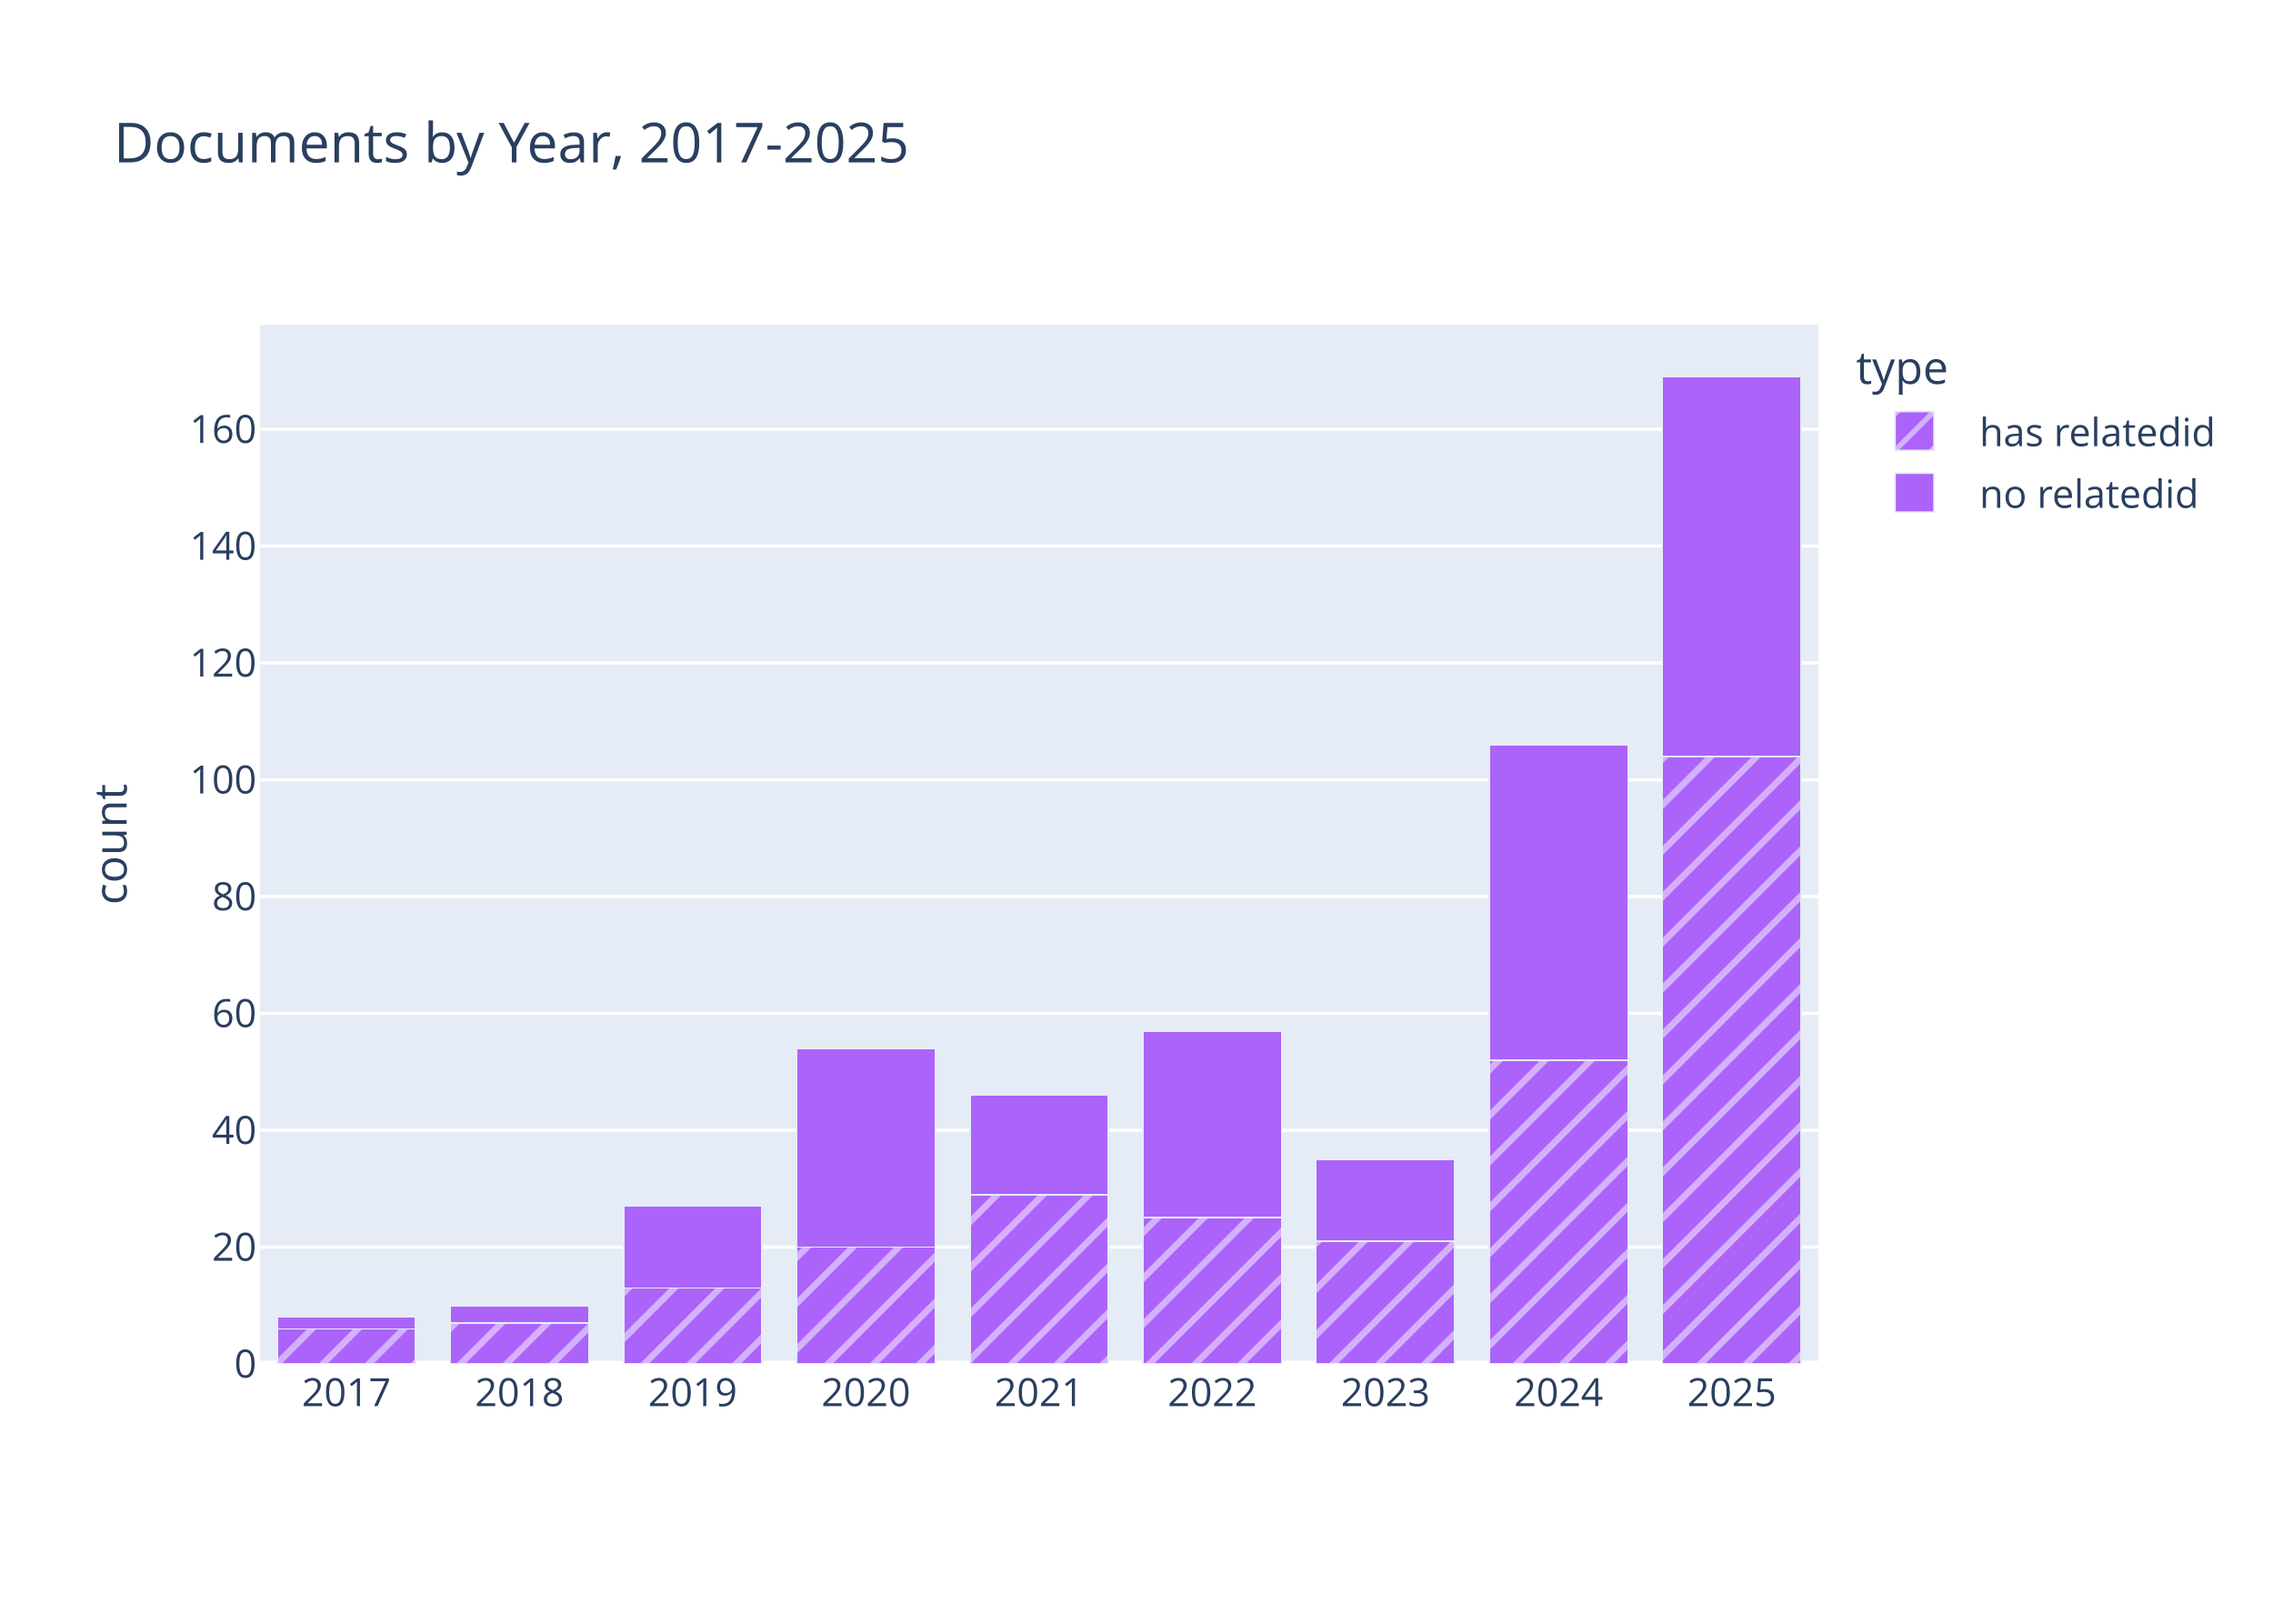
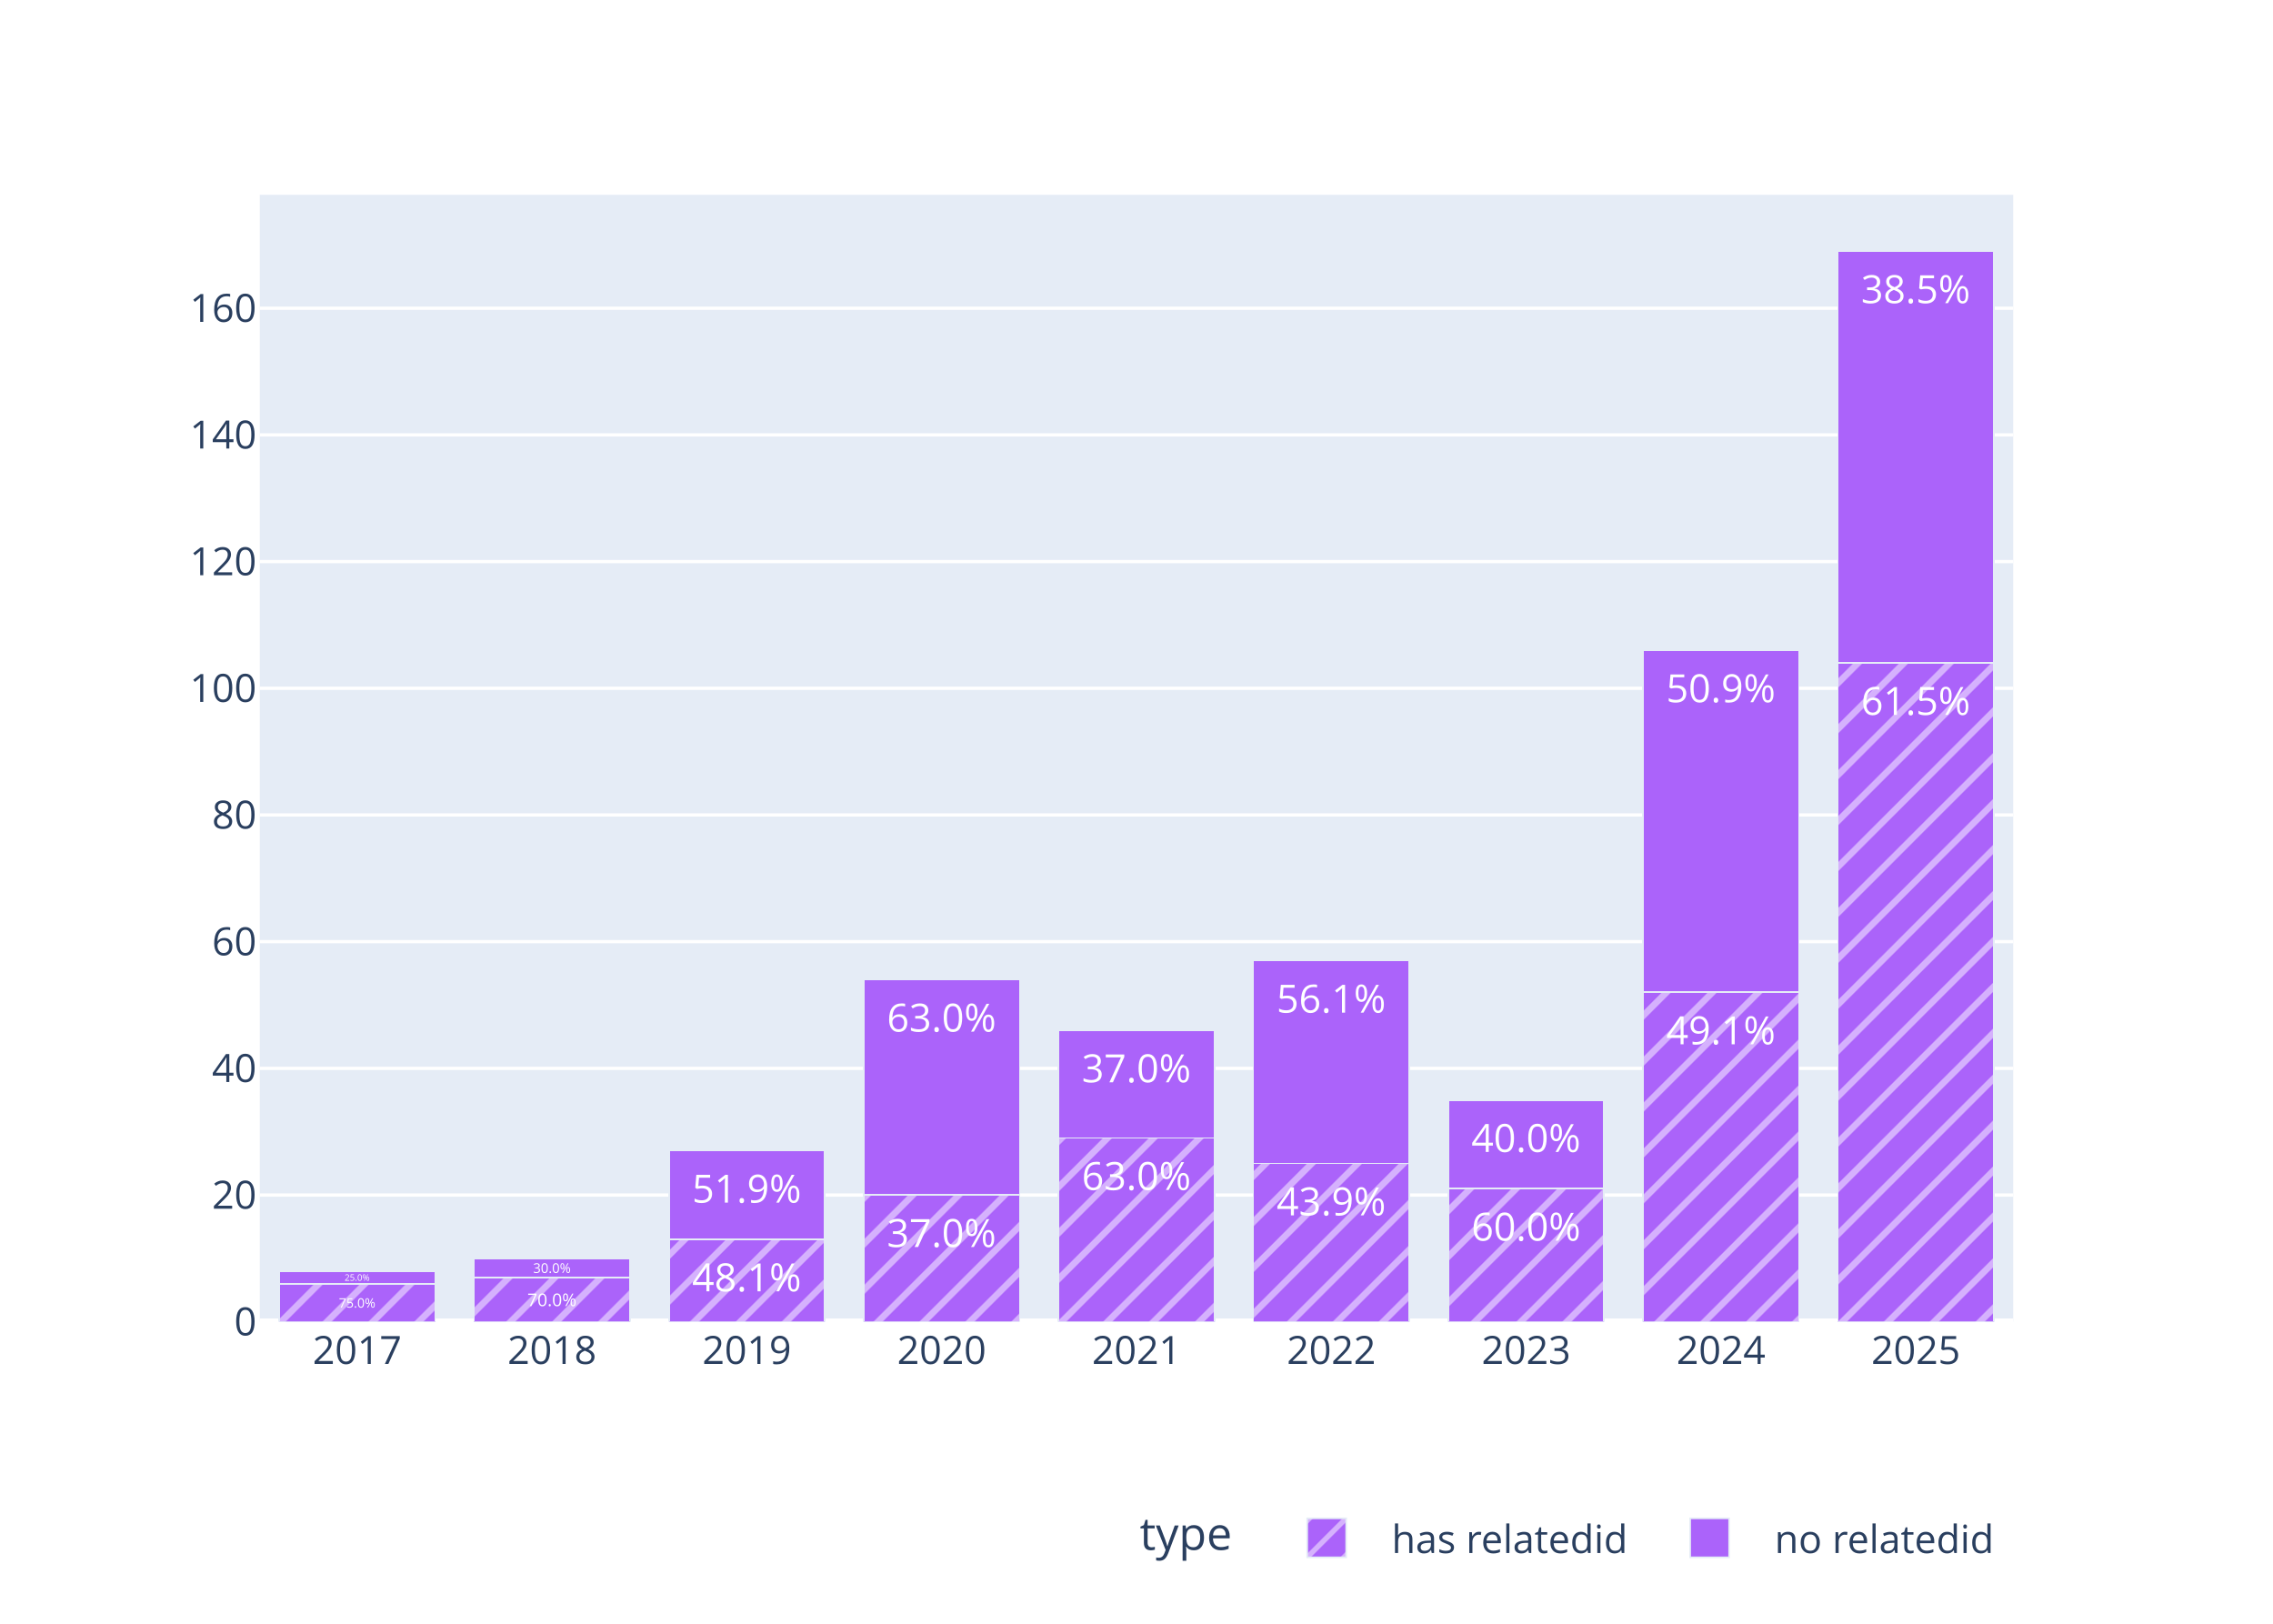
<svg xmlns="http://www.w3.org/2000/svg" class="main-svg" width="700" height="500" style="" viewBox="0 0 700 500">
  <rect x="0" y="0" width="700" height="500" style="fill: rgb(255, 255, 255); fill-opacity: 1;" />
-   <defs id="defs-a52b90">
+   <defs id="defs-4b6563">
    <g class="clips">
-       <clipPath id="clipa52b90xyplot" class="plotclip">
-         <rect width="480" height="320" />
-       </clipPath>
-       <clipPath class="axesclip" id="clipa52b90x">
-         <rect x="80" y="0" width="480" height="500" />
-       </clipPath>
-       <clipPath class="axesclip" id="clipa52b90y">
-         <rect x="0" y="100" width="700" height="320" />
-       </clipPath>
-       <clipPath class="axesclip" id="clipa52b90xy">
-         <rect x="80" y="100" width="480" height="320" />
+       <clipPath id="clip4b6563xyplot" class="plotclip">
+         <rect width="540" height="347" />
+       </clipPath>
+       <clipPath class="axesclip" id="clip4b6563x">
+         <rect x="80" y="0" width="540" height="500" />
+       </clipPath>
+       <clipPath class="axesclip" id="clip4b6563y">
+         <rect x="0" y="60" width="700" height="347" />
+       </clipPath>
+       <clipPath class="axesclip" id="clip4b6563xy">
+         <rect x="80" y="60" width="540" height="347" />
      </clipPath>
    </g>
    <g class="gradients" />
    <g class="patterns">
-       <pattern id="pa52b90-legend-4a5901" width="14.142px" height="14.142px" patternUnits="userSpaceOnUse" patternTransform="scale(0.8)">
+       <pattern id="p4b6563-legend-f920a4" width="14.142px" height="14.142px" patternUnits="userSpaceOnUse" patternTransform="scale(0.8)">
        <rect width="14.142px" height="14.142px" fill="rgb(171, 99, 250)" fill-opacity="1" />
        <path d="M-3.536,3.536l7.071,-7.071M0,14.142L14.142,0M10.607,17.678l7.071,-7.071" opacity="0.5" stroke="rgb(255, 255, 255)" stroke-width="2px" />
      </pattern>
-       <pattern id="pa52b90-4a5901" width="14.142px" height="14.142px" patternUnits="userSpaceOnUse" patternTransform="">
+       <pattern id="p4b6563-f920a4" width="14.142px" height="14.142px" patternUnits="userSpaceOnUse" patternTransform="">
        <rect width="14.142px" height="14.142px" fill="rgb(171, 99, 250)" fill-opacity="1" />
        <path d="M-3.536,3.536l7.071,-7.071M0,14.142L14.142,0M10.607,17.678l7.071,-7.071" opacity="0.5" stroke="rgb(255, 255, 255)" stroke-width="2px" />
      </pattern>
    </g>
  </defs>
  <g class="bglayer">
-     <rect class="bg" x="80" y="100" width="480" height="320" style="fill: rgb(229, 236, 246); fill-opacity: 1; stroke-width: 0;" />
+     <rect class="bg" x="80" y="60" width="540" height="347" style="fill: rgb(229, 236, 246); fill-opacity: 1; stroke-width: 0;" />
  </g>
  <g class="layer-below">
    <g class="imagelayer" />
    <g class="shapelayer" />
  </g>
  <g class="cartesianlayer">
    <g class="subplot xy">
      <g class="layer-subplot">
        <g class="shapelayer" />
        <g class="imagelayer" />
      </g>
      <g class="minor-gridlayer">
        <g class="x" />
        <g class="y" />
      </g>
      <g class="gridlayer">
        <g class="x" />
        <g class="y">
-           <path class="ygrid crisp" transform="translate(0,384.02)" d="M80,0h480" style="stroke: rgb(255, 255, 255); stroke-opacity: 1; stroke-width: 1px;" />
-           <path class="ygrid crisp" transform="translate(0,348.05)" d="M80,0h480" style="stroke: rgb(255, 255, 255); stroke-opacity: 1; stroke-width: 1px;" />
-           <path class="ygrid crisp" transform="translate(0,312.07)" d="M80,0h480" style="stroke: rgb(255, 255, 255); stroke-opacity: 1; stroke-width: 1px;" />
-           <path class="ygrid crisp" transform="translate(0,276.09)" d="M80,0h480" style="stroke: rgb(255, 255, 255); stroke-opacity: 1; stroke-width: 1px;" />
-           <path class="ygrid crisp" transform="translate(0,240.12)" d="M80,0h480" style="stroke: rgb(255, 255, 255); stroke-opacity: 1; stroke-width: 1px;" />
-           <path class="ygrid crisp" transform="translate(0,204.14)" d="M80,0h480" style="stroke: rgb(255, 255, 255); stroke-opacity: 1; stroke-width: 1px;" />
-           <path class="ygrid crisp" transform="translate(0,168.17)" d="M80,0h480" style="stroke: rgb(255, 255, 255); stroke-opacity: 1; stroke-width: 1px;" />
-           <path class="ygrid crisp" transform="translate(0,132.19)" d="M80,0h480" style="stroke: rgb(255, 255, 255); stroke-opacity: 1; stroke-width: 1px;" />
+           <path class="ygrid crisp" transform="translate(0,367.99)" d="M80,0h540" style="stroke: rgb(255, 255, 255); stroke-opacity: 1; stroke-width: 1px;" />
+           <path class="ygrid crisp" transform="translate(0,328.98)" d="M80,0h540" style="stroke: rgb(255, 255, 255); stroke-opacity: 1; stroke-width: 1px;" />
+           <path class="ygrid crisp" transform="translate(0,289.96)" d="M80,0h540" style="stroke: rgb(255, 255, 255); stroke-opacity: 1; stroke-width: 1px;" />
+           <path class="ygrid crisp" transform="translate(0,250.95)" d="M80,0h540" style="stroke: rgb(255, 255, 255); stroke-opacity: 1; stroke-width: 1px;" />
+           <path class="ygrid crisp" transform="translate(0,211.94)" d="M80,0h540" style="stroke: rgb(255, 255, 255); stroke-opacity: 1; stroke-width: 1px;" />
+           <path class="ygrid crisp" transform="translate(0,172.93)" d="M80,0h540" style="stroke: rgb(255, 255, 255); stroke-opacity: 1; stroke-width: 1px;" />
+           <path class="ygrid crisp" transform="translate(0,133.92)" d="M80,0h540" style="stroke: rgb(255, 255, 255); stroke-opacity: 1; stroke-width: 1px;" />
+           <path class="ygrid crisp" transform="translate(0,94.91)" d="M80,0h540" style="stroke: rgb(255, 255, 255); stroke-opacity: 1; stroke-width: 1px;" />
        </g>
      </g>
      <g class="zerolinelayer">
-         <path class="yzl zl crisp" transform="translate(0,420)" d="M80,0h480" style="stroke: rgb(255, 255, 255); stroke-opacity: 1; stroke-width: 2px;" />
+         <path class="yzl zl crisp" transform="translate(0,407)" d="M80,0h540" style="stroke: rgb(255, 255, 255); stroke-opacity: 1; stroke-width: 2px;" />
      </g>
      <g class="layer-between">
        <g class="shapelayer" />
        <g class="imagelayer" />
      </g>
      <path class="xlines-below" />
      <path class="ylines-below" />
      <g class="overlines-below" />
      <g class="xaxislayer-below" />
      <g class="yaxislayer-below" />
      <g class="overaxes-below" />
      <g class="overplot">
-         <g class="xy" transform="translate(80,100)" clip-path="url(#clipa52b90xyplot)">
+         <g class="xy" transform="translate(80,60)" clip-path="url(#clip4b6563xyplot)">
          <g class="barlayer mlayer">
            <g class="trace bars" shape-rendering="crispEdges" style="opacity: 1;">
              <g class="points">
                <g class="point">
-                   <path d="M5.33,320V309.21H48V320Z" class="pattern_filled" style="vector-effect: none; opacity: 1; stroke-width: 0.5px; fill: url('#pa52b90-4a5901'); stroke: rgb(229, 236, 246); stroke-opacity: 1;" />
-                 </g>
-                 <g class="point">
-                   <path d="M58.67,320V307.41H101.33V320Z" class="pattern_filled" style="vector-effect: none; opacity: 1; stroke-width: 0.5px; fill: url('#pa52b90-4a5901'); stroke: rgb(229, 236, 246); stroke-opacity: 1;" />
-                 </g>
-                 <g class="point">
-                   <path d="M112,320V296.62H154.67V320Z" class="pattern_filled" style="vector-effect: none; opacity: 1; stroke-width: 0.5px; fill: url('#pa52b90-4a5901'); stroke: rgb(229, 236, 246); stroke-opacity: 1;" />
-                 </g>
-                 <g class="point">
-                   <path d="M165.33,320V284.02H208V320Z" class="pattern_filled" style="vector-effect: none; opacity: 1; stroke-width: 0.5px; fill: url('#pa52b90-4a5901'); stroke: rgb(229, 236, 246); stroke-opacity: 1;" />
-                 </g>
-                 <g class="point">
-                   <path d="M218.67,320V267.83H261.33V320Z" class="pattern_filled" style="vector-effect: none; opacity: 1; stroke-width: 0.5px; fill: url('#pa52b90-4a5901'); stroke: rgb(229, 236, 246); stroke-opacity: 1;" />
-                 </g>
-                 <g class="point">
-                   <path d="M272,320V275.03H314.67V320Z" class="pattern_filled" style="vector-effect: none; opacity: 1; stroke-width: 0.5px; fill: url('#pa52b90-4a5901'); stroke: rgb(229, 236, 246); stroke-opacity: 1;" />
-                 </g>
-                 <g class="point">
-                   <path d="M325.33,320V282.22H368V320Z" class="pattern_filled" style="vector-effect: none; opacity: 1; stroke-width: 0.5px; fill: url('#pa52b90-4a5901'); stroke: rgb(229, 236, 246); stroke-opacity: 1;" />
-                 </g>
-                 <g class="point">
-                   <path d="M378.67,320V226.46H421.33V320Z" class="pattern_filled" style="vector-effect: none; opacity: 1; stroke-width: 0.5px; fill: url('#pa52b90-4a5901'); stroke: rgb(229, 236, 246); stroke-opacity: 1;" />
-                 </g>
-                 <g class="point">
-                   <path d="M432,320V132.92H474.67V320Z" class="pattern_filled" style="vector-effect: none; opacity: 1; stroke-width: 0.5px; fill: url('#pa52b90-4a5901'); stroke: rgb(229, 236, 246); stroke-opacity: 1;" />
+                   <path d="M6,347V335.3H54V347Z" style="vector-effect: none; opacity: 1; stroke-width: 0.5px; fill: url('#p4b6563-f920a4'); stroke: rgb(229, 236, 246); stroke-opacity: 1;" class="pattern_filled" />
+                   <text class="bartext bartext-inside" text-anchor="middle" data-notex="1" x="0" y="0" style="font-family: 'Open Sans', verdana, arial, sans-serif; font-size: 12px; fill: rgb(255, 255, 255); fill-opacity: 1; white-space: pre;" transform="translate(29.98658,342.6588)scale(0.3352941)">75.0%</text>
+                 </g>
+                 <g class="point">
+                   <path d="M66,347V333.35H114V347Z" style="vector-effect: none; opacity: 1; stroke-width: 0.5px; fill: url('#p4b6563-f920a4'); stroke: rgb(229, 236, 246); stroke-opacity: 1;" class="pattern_filled" />
+                   <text class="bartext bartext-inside" text-anchor="middle" data-notex="1" x="0" y="0" style="font-family: 'Open Sans', verdana, arial, sans-serif; font-size: 12px; fill: rgb(255, 255, 255); fill-opacity: 1; white-space: pre;" transform="translate(89.98198,342.2)scale(0.45)">70.0%</text>
+                 </g>
+                 <g class="point">
+                   <path d="M126,347V321.64H174V347Z" style="vector-effect: none; opacity: 1; stroke-width: 0.5px; fill: url('#p4b6563-f920a4'); stroke: rgb(229, 236, 246); stroke-opacity: 1;" class="pattern_filled" />
+                   <text class="bartext bartext-inside" text-anchor="middle" data-notex="1" x="0" y="0" style="font-family: 'Open Sans', verdana, arial, sans-serif; font-size: 12px; fill: rgb(255, 255, 255); fill-opacity: 1; white-space: pre;" transform="translate(149.96,337.64)">48.1%</text>
+                 </g>
+                 <g class="point">
+                   <path d="M186,347V307.99H234V347Z" style="vector-effect: none; opacity: 1; stroke-width: 0.5px; fill: url('#p4b6563-f920a4'); stroke: rgb(229, 236, 246); stroke-opacity: 1;" class="pattern_filled" />
+                   <text class="bartext bartext-inside" text-anchor="middle" data-notex="1" x="0" y="0" style="font-family: 'Open Sans', verdana, arial, sans-serif; font-size: 12px; fill: rgb(255, 255, 255); fill-opacity: 1; white-space: pre;" transform="translate(209.96,323.99)">37.0%</text>
+                 </g>
+                 <g class="point">
+                   <path d="M246,347V290.43H294V347Z" style="vector-effect: none; opacity: 1; stroke-width: 0.5px; fill: url('#p4b6563-f920a4'); stroke: rgb(229, 236, 246); stroke-opacity: 1;" class="pattern_filled" />
+                   <text class="bartext bartext-inside" text-anchor="middle" data-notex="1" x="0" y="0" style="font-family: 'Open Sans', verdana, arial, sans-serif; font-size: 12px; fill: rgb(255, 255, 255); fill-opacity: 1; white-space: pre;" transform="translate(269.96,306.43)">63.0%</text>
+                 </g>
+                 <g class="point">
+                   <path d="M306,347V298.24H354V347Z" style="vector-effect: none; opacity: 1; stroke-width: 0.5px; fill: url('#p4b6563-f920a4'); stroke: rgb(229, 236, 246); stroke-opacity: 1;" class="pattern_filled" />
+                   <text class="bartext bartext-inside" text-anchor="middle" data-notex="1" x="0" y="0" style="font-family: 'Open Sans', verdana, arial, sans-serif; font-size: 12px; fill: rgb(255, 255, 255); fill-opacity: 1; white-space: pre;" transform="translate(329.96,314.24)">43.9%</text>
+                 </g>
+                 <g class="point">
+                   <path d="M366,347V306.04H414V347Z" style="vector-effect: none; opacity: 1; stroke-width: 0.5px; fill: url('#p4b6563-f920a4'); stroke: rgb(229, 236, 246); stroke-opacity: 1;" class="pattern_filled" />
+                   <text class="bartext bartext-inside" text-anchor="middle" data-notex="1" x="0" y="0" style="font-family: 'Open Sans', verdana, arial, sans-serif; font-size: 12px; fill: rgb(255, 255, 255); fill-opacity: 1; white-space: pre;" transform="translate(389.96,322.04)">60.0%</text>
+                 </g>
+                 <g class="point">
+                   <path d="M426,347V245.57H474V347Z" style="vector-effect: none; opacity: 1; stroke-width: 0.5px; fill: url('#p4b6563-f920a4'); stroke: rgb(229, 236, 246); stroke-opacity: 1;" class="pattern_filled" />
+                   <text class="bartext bartext-inside" text-anchor="middle" data-notex="1" x="0" y="0" style="font-family: 'Open Sans', verdana, arial, sans-serif; font-size: 12px; fill: rgb(255, 255, 255); fill-opacity: 1; white-space: pre;" transform="translate(449.96,261.57)">49.1%</text>
+                 </g>
+                 <g class="point">
+                   <path d="M486,347V144.14H534V347Z" style="vector-effect: none; opacity: 1; stroke-width: 0.5px; fill: url('#p4b6563-f920a4'); stroke: rgb(229, 236, 246); stroke-opacity: 1;" class="pattern_filled" />
+                   <text class="bartext bartext-inside" text-anchor="middle" data-notex="1" x="0" y="0" style="font-family: 'Open Sans', verdana, arial, sans-serif; font-size: 12px; fill: rgb(255, 255, 255); fill-opacity: 1; white-space: pre;" transform="translate(509.96,160.14)">61.5%</text>
                </g>
              </g>
            </g>
            <g class="trace bars" shape-rendering="crispEdges" style="opacity: 1;">
              <g class="points">
                <g class="point">
-                   <path d="M5.33,309.21V305.61H48V309.21Z" style="vector-effect: none; opacity: 1; stroke-width: 0.5px; fill: rgb(171, 99, 250); fill-opacity: 1; stroke: rgb(229, 236, 246); stroke-opacity: 1;" />
-                 </g>
-                 <g class="point">
-                   <path d="M58.67,307.41V302.01H101.33V307.41Z" style="vector-effect: none; opacity: 1; stroke-width: 0.5px; fill: rgb(171, 99, 250); fill-opacity: 1; stroke: rgb(229, 236, 246); stroke-opacity: 1;" />
-                 </g>
-                 <g class="point">
-                   <path d="M112,296.62V271.43H154.67V296.62Z" style="vector-effect: none; opacity: 1; stroke-width: 0.5px; fill: rgb(171, 99, 250); fill-opacity: 1; stroke: rgb(229, 236, 246); stroke-opacity: 1;" />
-                 </g>
-                 <g class="point">
-                   <path d="M165.33,284.02V222.86H208V284.02Z" style="vector-effect: none; opacity: 1; stroke-width: 0.5px; fill: rgb(171, 99, 250); fill-opacity: 1; stroke: rgb(229, 236, 246); stroke-opacity: 1;" />
-                 </g>
-                 <g class="point">
-                   <path d="M218.67,267.83V237.25H261.33V267.83Z" style="vector-effect: none; opacity: 1; stroke-width: 0.5px; fill: rgb(171, 99, 250); fill-opacity: 1; stroke: rgb(229, 236, 246); stroke-opacity: 1;" />
-                 </g>
-                 <g class="point">
-                   <path d="M272,275.03V217.47H314.67V275.03Z" style="vector-effect: none; opacity: 1; stroke-width: 0.5px; fill: rgb(171, 99, 250); fill-opacity: 1; stroke: rgb(229, 236, 246); stroke-opacity: 1;" />
-                 </g>
-                 <g class="point">
-                   <path d="M325.33,282.22V257.04H368V282.22Z" style="vector-effect: none; opacity: 1; stroke-width: 0.5px; fill: rgb(171, 99, 250); fill-opacity: 1; stroke: rgb(229, 236, 246); stroke-opacity: 1;" />
-                 </g>
-                 <g class="point">
-                   <path d="M378.67,226.46V129.33H421.33V226.46Z" style="vector-effect: none; opacity: 1; stroke-width: 0.5px; fill: rgb(171, 99, 250); fill-opacity: 1; stroke: rgb(229, 236, 246); stroke-opacity: 1;" />
-                 </g>
-                 <g class="point">
-                   <path d="M432,132.92V16H474.67V132.92Z" style="vector-effect: none; opacity: 1; stroke-width: 0.5px; fill: rgb(171, 99, 250); fill-opacity: 1; stroke: rgb(229, 236, 246); stroke-opacity: 1;" />
+                   <path d="M6,335.3V331.4H54V335.3Z" style="vector-effect: none; opacity: 1; stroke-width: 0.5px; fill: rgb(171, 99, 250); fill-opacity: 1; stroke: rgb(229, 236, 246); stroke-opacity: 1;" />
+                   <text class="bartext bartext-inside" text-anchor="middle" data-notex="1" x="0" y="0" style="font-family: 'Open Sans', verdana, arial, sans-serif; font-size: 12px; fill: rgb(255, 255, 255); fill-opacity: 1; white-space: pre;" transform="translate(29.99081,334.3824)scale(0.2294118)">25.0%</text>
+                 </g>
+                 <g class="point">
+                   <path d="M66,333.35V327.49H114V333.35Z" style="vector-effect: none; opacity: 1; stroke-width: 0.5px; fill: rgb(171, 99, 250); fill-opacity: 1; stroke: rgb(229, 236, 246); stroke-opacity: 1;" />
+                   <text class="bartext bartext-inside" text-anchor="middle" data-notex="1" x="0" y="0" style="font-family: 'Open Sans', verdana, arial, sans-serif; font-size: 12px; fill: rgb(255, 255, 255); fill-opacity: 1; white-space: pre;" transform="translate(89.9862,331.9712)scale(0.3447059)">30.0%</text>
+                 </g>
+                 <g class="point">
+                   <path d="M126,321.64V294.33H174V321.64Z" style="vector-effect: none; opacity: 1; stroke-width: 0.5px; fill: rgb(171, 99, 250); fill-opacity: 1; stroke: rgb(229, 236, 246); stroke-opacity: 1;" />
+                   <text class="bartext bartext-inside" text-anchor="middle" data-notex="1" x="0" y="0" style="font-family: 'Open Sans', verdana, arial, sans-serif; font-size: 12px; fill: rgb(255, 255, 255); fill-opacity: 1; white-space: pre;" transform="translate(149.96,310.33)">51.9%</text>
+                 </g>
+                 <g class="point">
+                   <path d="M186,307.99V241.67H234V307.99Z" style="vector-effect: none; opacity: 1; stroke-width: 0.5px; fill: rgb(171, 99, 250); fill-opacity: 1; stroke: rgb(229, 236, 246); stroke-opacity: 1;" />
+                   <text class="bartext bartext-inside" text-anchor="middle" data-notex="1" x="0" y="0" style="font-family: 'Open Sans', verdana, arial, sans-serif; font-size: 12px; fill: rgb(255, 255, 255); fill-opacity: 1; white-space: pre;" transform="translate(209.96,257.67)">63.0%</text>
+                 </g>
+                 <g class="point">
+                   <path d="M246,290.43V257.27H294V290.43Z" style="vector-effect: none; opacity: 1; stroke-width: 0.5px; fill: rgb(171, 99, 250); fill-opacity: 1; stroke: rgb(229, 236, 246); stroke-opacity: 1;" />
+                   <text class="bartext bartext-inside" text-anchor="middle" data-notex="1" x="0" y="0" style="font-family: 'Open Sans', verdana, arial, sans-serif; font-size: 12px; fill: rgb(255, 255, 255); fill-opacity: 1; white-space: pre;" transform="translate(269.96,273.27)">37.0%</text>
+                 </g>
+                 <g class="point">
+                   <path d="M306,298.24V235.82H354V298.24Z" style="vector-effect: none; opacity: 1; stroke-width: 0.5px; fill: rgb(171, 99, 250); fill-opacity: 1; stroke: rgb(229, 236, 246); stroke-opacity: 1;" />
+                   <text class="bartext bartext-inside" text-anchor="middle" data-notex="1" x="0" y="0" style="font-family: 'Open Sans', verdana, arial, sans-serif; font-size: 12px; fill: rgb(255, 255, 255); fill-opacity: 1; white-space: pre;" transform="translate(329.96,251.82)">56.1%</text>
+                 </g>
+                 <g class="point">
+                   <path d="M366,306.04V278.73H414V306.04Z" style="vector-effect: none; opacity: 1; stroke-width: 0.5px; fill: rgb(171, 99, 250); fill-opacity: 1; stroke: rgb(229, 236, 246); stroke-opacity: 1;" />
+                   <text class="bartext bartext-inside" text-anchor="middle" data-notex="1" x="0" y="0" style="font-family: 'Open Sans', verdana, arial, sans-serif; font-size: 12px; fill: rgb(255, 255, 255); fill-opacity: 1; white-space: pre;" transform="translate(389.96,294.73)">40.0%</text>
+                 </g>
+                 <g class="point">
+                   <path d="M426,245.57V140.24H474V245.57Z" style="vector-effect: none; opacity: 1; stroke-width: 0.5px; fill: rgb(171, 99, 250); fill-opacity: 1; stroke: rgb(229, 236, 246); stroke-opacity: 1;" />
+                   <text class="bartext bartext-inside" text-anchor="middle" data-notex="1" x="0" y="0" style="font-family: 'Open Sans', verdana, arial, sans-serif; font-size: 12px; fill: rgb(255, 255, 255); fill-opacity: 1; white-space: pre;" transform="translate(449.96,156.24)">50.9%</text>
+                 </g>
+                 <g class="point">
+                   <path d="M486,144.14V17.35H534V144.14Z" style="vector-effect: none; opacity: 1; stroke-width: 0.5px; fill: rgb(171, 99, 250); fill-opacity: 1; stroke: rgb(229, 236, 246); stroke-opacity: 1;" />
+                   <text class="bartext bartext-inside" text-anchor="middle" data-notex="1" x="0" y="0" style="font-family: 'Open Sans', verdana, arial, sans-serif; font-size: 12px; fill: rgb(255, 255, 255); fill-opacity: 1; white-space: pre;" transform="translate(509.96,33.35)">38.5%</text>
                </g>
              </g>
            </g>
          </g>
        </g>
      </g>
      <g class="zerolinelayer-above" />
      <path class="xlines-above crisp" d="M0,0" style="fill: none;" />
      <path class="ylines-above crisp" d="M0,0" style="fill: none;" />
      <g class="overlines-above" />
      <g class="xaxislayer-above">
        <g class="xtick">
-           <text text-anchor="middle" x="0" y="433" transform="translate(106.67,0)" style="font-family: 'Open Sans', verdana, arial, sans-serif; font-size: 12px; fill: rgb(42, 63, 95); fill-opacity: 1; white-space: pre;">2017</text>
-         </g>
-         <g class="xtick">
-           <text text-anchor="middle" x="0" y="433" transform="translate(160,0)" style="font-family: 'Open Sans', verdana, arial, sans-serif; font-size: 12px; fill: rgb(42, 63, 95); fill-opacity: 1; white-space: pre;">2018</text>
-         </g>
-         <g class="xtick">
-           <text text-anchor="middle" x="0" y="433" transform="translate(213.33,0)" style="font-family: 'Open Sans', verdana, arial, sans-serif; font-size: 12px; fill: rgb(42, 63, 95); fill-opacity: 1; white-space: pre;">2019</text>
-         </g>
-         <g class="xtick">
-           <text text-anchor="middle" x="0" y="433" transform="translate(266.67,0)" style="font-family: 'Open Sans', verdana, arial, sans-serif; font-size: 12px; fill: rgb(42, 63, 95); fill-opacity: 1; white-space: pre;">2020</text>
-         </g>
-         <g class="xtick">
-           <text text-anchor="middle" x="0" y="433" transform="translate(320,0)" style="font-family: 'Open Sans', verdana, arial, sans-serif; font-size: 12px; fill: rgb(42, 63, 95); fill-opacity: 1; white-space: pre;">2021</text>
-         </g>
-         <g class="xtick">
-           <text text-anchor="middle" x="0" y="433" transform="translate(373.33,0)" style="font-family: 'Open Sans', verdana, arial, sans-serif; font-size: 12px; fill: rgb(42, 63, 95); fill-opacity: 1; white-space: pre;">2022</text>
-         </g>
-         <g class="xtick">
-           <text text-anchor="middle" x="0" y="433" transform="translate(426.67,0)" style="font-family: 'Open Sans', verdana, arial, sans-serif; font-size: 12px; fill: rgb(42, 63, 95); fill-opacity: 1; white-space: pre;">2023</text>
-         </g>
-         <g class="xtick">
-           <text text-anchor="middle" x="0" y="433" transform="translate(480,0)" style="font-family: 'Open Sans', verdana, arial, sans-serif; font-size: 12px; fill: rgb(42, 63, 95); fill-opacity: 1; white-space: pre;">2024</text>
-         </g>
-         <g class="xtick">
-           <text text-anchor="middle" x="0" y="433" transform="translate(533.33,0)" style="font-family: 'Open Sans', verdana, arial, sans-serif; font-size: 12px; fill: rgb(42, 63, 95); fill-opacity: 1; white-space: pre;">2025</text>
+           <text text-anchor="middle" x="0" y="420" transform="translate(110,0)" style="font-family: 'Open Sans', verdana, arial, sans-serif; font-size: 12px; fill: rgb(42, 63, 95); fill-opacity: 1; white-space: pre;">2017</text>
+         </g>
+         <g class="xtick">
+           <text text-anchor="middle" x="0" y="420" transform="translate(170,0)" style="font-family: 'Open Sans', verdana, arial, sans-serif; font-size: 12px; fill: rgb(42, 63, 95); fill-opacity: 1; white-space: pre;">2018</text>
+         </g>
+         <g class="xtick">
+           <text text-anchor="middle" x="0" y="420" transform="translate(230,0)" style="font-family: 'Open Sans', verdana, arial, sans-serif; font-size: 12px; fill: rgb(42, 63, 95); fill-opacity: 1; white-space: pre;">2019</text>
+         </g>
+         <g class="xtick">
+           <text text-anchor="middle" x="0" y="420" transform="translate(290,0)" style="font-family: 'Open Sans', verdana, arial, sans-serif; font-size: 12px; fill: rgb(42, 63, 95); fill-opacity: 1; white-space: pre;">2020</text>
+         </g>
+         <g class="xtick">
+           <text text-anchor="middle" x="0" y="420" transform="translate(350,0)" style="font-family: 'Open Sans', verdana, arial, sans-serif; font-size: 12px; fill: rgb(42, 63, 95); fill-opacity: 1; white-space: pre;">2021</text>
+         </g>
+         <g class="xtick">
+           <text text-anchor="middle" x="0" y="420" transform="translate(410,0)" style="font-family: 'Open Sans', verdana, arial, sans-serif; font-size: 12px; fill: rgb(42, 63, 95); fill-opacity: 1; white-space: pre;">2022</text>
+         </g>
+         <g class="xtick">
+           <text text-anchor="middle" x="0" y="420" transform="translate(470,0)" style="font-family: 'Open Sans', verdana, arial, sans-serif; font-size: 12px; fill: rgb(42, 63, 95); fill-opacity: 1; white-space: pre;">2023</text>
+         </g>
+         <g class="xtick">
+           <text text-anchor="middle" x="0" y="420" transform="translate(530,0)" style="font-family: 'Open Sans', verdana, arial, sans-serif; font-size: 12px; fill: rgb(42, 63, 95); fill-opacity: 1; white-space: pre;">2024</text>
+         </g>
+         <g class="xtick">
+           <text text-anchor="middle" x="0" y="420" transform="translate(590,0)" style="font-family: 'Open Sans', verdana, arial, sans-serif; font-size: 12px; fill: rgb(42, 63, 95); fill-opacity: 1; white-space: pre;">2025</text>
        </g>
      </g>
      <g class="yaxislayer-above">
        <g class="ytick">
-           <text text-anchor="end" x="79" y="4.2" transform="translate(0,420)" style="font-family: 'Open Sans', verdana, arial, sans-serif; font-size: 12px; fill: rgb(42, 63, 95); fill-opacity: 1; white-space: pre;">0</text>
-         </g>
-         <g class="ytick">
-           <text text-anchor="end" x="79" y="4.2" style="font-family: 'Open Sans', verdana, arial, sans-serif; font-size: 12px; fill: rgb(42, 63, 95); fill-opacity: 1; white-space: pre;" transform="translate(0,384.02)">20</text>
-         </g>
-         <g class="ytick">
-           <text text-anchor="end" x="79" y="4.2" style="font-family: 'Open Sans', verdana, arial, sans-serif; font-size: 12px; fill: rgb(42, 63, 95); fill-opacity: 1; white-space: pre;" transform="translate(0,348.05)">40</text>
-         </g>
-         <g class="ytick">
-           <text text-anchor="end" x="79" y="4.2" style="font-family: 'Open Sans', verdana, arial, sans-serif; font-size: 12px; fill: rgb(42, 63, 95); fill-opacity: 1; white-space: pre;" transform="translate(0,312.07)">60</text>
-         </g>
-         <g class="ytick">
-           <text text-anchor="end" x="79" y="4.2" style="font-family: 'Open Sans', verdana, arial, sans-serif; font-size: 12px; fill: rgb(42, 63, 95); fill-opacity: 1; white-space: pre;" transform="translate(0,276.09)">80</text>
-         </g>
-         <g class="ytick">
-           <text text-anchor="end" x="79" y="4.2" style="font-family: 'Open Sans', verdana, arial, sans-serif; font-size: 12px; fill: rgb(42, 63, 95); fill-opacity: 1; white-space: pre;" transform="translate(0,240.12)">100</text>
-         </g>
-         <g class="ytick">
-           <text text-anchor="end" x="79" y="4.2" style="font-family: 'Open Sans', verdana, arial, sans-serif; font-size: 12px; fill: rgb(42, 63, 95); fill-opacity: 1; white-space: pre;" transform="translate(0,204.14)">120</text>
-         </g>
-         <g class="ytick">
-           <text text-anchor="end" x="79" y="4.2" style="font-family: 'Open Sans', verdana, arial, sans-serif; font-size: 12px; fill: rgb(42, 63, 95); fill-opacity: 1; white-space: pre;" transform="translate(0,168.17)">140</text>
-         </g>
-         <g class="ytick">
-           <text text-anchor="end" x="79" y="4.2" style="font-family: 'Open Sans', verdana, arial, sans-serif; font-size: 12px; fill: rgb(42, 63, 95); fill-opacity: 1; white-space: pre;" transform="translate(0,132.19)">160</text>
+           <text text-anchor="end" x="79" y="4.2" transform="translate(0,407)" style="font-family: 'Open Sans', verdana, arial, sans-serif; font-size: 12px; fill: rgb(42, 63, 95); fill-opacity: 1; white-space: pre;">0</text>
+         </g>
+         <g class="ytick">
+           <text text-anchor="end" x="79" y="4.2" style="font-family: 'Open Sans', verdana, arial, sans-serif; font-size: 12px; fill: rgb(42, 63, 95); fill-opacity: 1; white-space: pre;" transform="translate(0,367.99)">20</text>
+         </g>
+         <g class="ytick">
+           <text text-anchor="end" x="79" y="4.2" style="font-family: 'Open Sans', verdana, arial, sans-serif; font-size: 12px; fill: rgb(42, 63, 95); fill-opacity: 1; white-space: pre;" transform="translate(0,328.98)">40</text>
+         </g>
+         <g class="ytick">
+           <text text-anchor="end" x="79" y="4.2" style="font-family: 'Open Sans', verdana, arial, sans-serif; font-size: 12px; fill: rgb(42, 63, 95); fill-opacity: 1; white-space: pre;" transform="translate(0,289.96)">60</text>
+         </g>
+         <g class="ytick">
+           <text text-anchor="end" x="79" y="4.2" style="font-family: 'Open Sans', verdana, arial, sans-serif; font-size: 12px; fill: rgb(42, 63, 95); fill-opacity: 1; white-space: pre;" transform="translate(0,250.95)">80</text>
+         </g>
+         <g class="ytick">
+           <text text-anchor="end" x="79" y="4.2" style="font-family: 'Open Sans', verdana, arial, sans-serif; font-size: 12px; fill: rgb(42, 63, 95); fill-opacity: 1; white-space: pre;" transform="translate(0,211.94)">100</text>
+         </g>
+         <g class="ytick">
+           <text text-anchor="end" x="79" y="4.2" style="font-family: 'Open Sans', verdana, arial, sans-serif; font-size: 12px; fill: rgb(42, 63, 95); fill-opacity: 1; white-space: pre;" transform="translate(0,172.93)">120</text>
+         </g>
+         <g class="ytick">
+           <text text-anchor="end" x="79" y="4.2" style="font-family: 'Open Sans', verdana, arial, sans-serif; font-size: 12px; fill: rgb(42, 63, 95); fill-opacity: 1; white-space: pre;" transform="translate(0,133.92)">140</text>
+         </g>
+         <g class="ytick">
+           <text text-anchor="end" x="79" y="4.2" style="font-family: 'Open Sans', verdana, arial, sans-serif; font-size: 12px; fill: rgb(42, 63, 95); fill-opacity: 1; white-space: pre;" transform="translate(0,94.91)">160</text>
        </g>
      </g>
      <g class="overaxes-above" />
    </g>
  </g>
  <g class="polarlayer" />
  <g class="smithlayer" />
  <g class="ternarylayer" />
  <g class="geolayer" />
  <g class="funnelarealayer" />
  <g class="pielayer" />
  <g class="iciclelayer" />
  <g class="treemaplayer" />
  <g class="sunburstlayer" />
  <g class="glimages" />
-   <defs id="topdefs-a52b90">
+   <defs id="topdefs-4b6563">
    <g class="clips" />
-     <clipPath id="legenda52b90">
-       <rect width="118" height="67" x="0" y="0" />
+     <clipPath id="legend4b6563">
+       <rect width="271" height="29" x="0" y="0" />
    </clipPath>
  </defs>
  <g class="layer-above">
    <g class="imagelayer" />
    <g class="shapelayer" />
  </g>
  <g class="infolayer">
-     <g class="legend" pointer-events="all" transform="translate(569.6,100)">
-       <rect class="bg" shape-rendering="crispEdges" style="stroke: rgb(68, 68, 68); stroke-opacity: 1; fill: rgb(255, 255, 255); fill-opacity: 1; stroke-width: 0px;" width="118" height="67" x="0" y="0" />
-       <g class="scrollbox" transform="" clip-path="url(#legenda52b90)">
+     <g class="legend" pointer-events="all" transform="translate(349,459.05)">
+       <rect class="bg" shape-rendering="crispEdges" style="stroke: rgb(68, 68, 68); stroke-opacity: 1; fill: rgb(255, 255, 255); fill-opacity: 1; stroke-width: 0px;" width="271" height="29" x="0" y="0" />
+       <g class="scrollbox" transform="" clip-path="url(#legend4b6563)">
        <text class="legendtitletext" text-anchor="start" x="2" y="18.2" style="font-family: 'Open Sans', verdana, arial, sans-serif; font-size: 14px; fill: rgb(42, 63, 95); fill-opacity: 1; white-space: pre; opacity: 1;">type</text>
        <g class="groups" transform="">
-           <g class="traces" transform="translate(0,32.7)" style="opacity: 1;">
+           <g class="traces" transform="translate(39.56934,14.5)" style="opacity: 1;">
            <text class="legendtext" text-anchor="start" x="40" y="4.68" style="font-family: 'Open Sans', verdana, arial, sans-serif; font-size: 12px; fill: rgb(42, 63, 95); fill-opacity: 1; white-space: pre;">has relatedid</text>
            <g class="layers" style="opacity: 1;">
              <g class="legendfill" />
              <g class="legendlines" />
              <g class="legendsymbols">
                <g class="legendpoints">
-                   <path class="legendundefined pattern_filled" d="M6,6H-6V-6H6Z" transform="translate(20,0)" style="stroke-width: 0.5px; fill: url('#pa52b90-legend-4a5901'); stroke: rgb(229, 236, 246); stroke-opacity: 1;" />
-                 </g>
-               </g>
-             </g>
-             <rect class="legendtoggle" x="0" y="-9.5" width="112.938" height="19" style="fill: rgb(0, 0, 0); fill-opacity: 0;" />
+                   <path class="legendundefined pattern_filled" d="M6,6H-6V-6H6Z" transform="translate(20,0)" style="stroke-width: 0.5px; fill: url('#p4b6563-legend-f920a4'); stroke: rgb(229, 236, 246); stroke-opacity: 1;" />
+                 </g>
+               </g>
+             </g>
+             <rect class="legendtoggle" x="0" y="-9.5" width="115.438" height="19" style="fill: rgb(0, 0, 0); fill-opacity: 0;" />
          </g>
        </g>
-         <g class="groups" transform="">
-           <g class="traces" transform="translate(0,51.7)" style="opacity: 1;">
+         <g class="groups" transform="translate(117.9375,0)">
+           <g class="traces" transform="translate(39.56934,14.5)" style="opacity: 1;">
            <text class="legendtext" text-anchor="start" x="40" y="4.68" style="font-family: 'Open Sans', verdana, arial, sans-serif; font-size: 12px; fill: rgb(42, 63, 95); fill-opacity: 1; white-space: pre;">no relatedid</text>
            <g class="layers" style="opacity: 1;">
              <g class="legendfill" />
              <g class="legendlines" />
              <g class="legendsymbols">
                <g class="legendpoints">
                  <path class="legendundefined" d="M6,6H-6V-6H6Z" transform="translate(20,0)" style="stroke-width: 0.5px; fill: rgb(171, 99, 250); fill-opacity: 1; stroke: rgb(229, 236, 246); stroke-opacity: 1;" />
                </g>
              </g>
            </g>
-             <rect class="legendtoggle" x="0" y="-9.5" width="112.938" height="19" style="fill: rgb(0, 0, 0); fill-opacity: 0;" />
+             <rect class="legendtoggle" x="0" y="-9.5" width="110.266" height="19" style="fill: rgb(0, 0, 0); fill-opacity: 0;" />
          </g>
        </g>
      </g>
      <rect class="scrollbar" rx="20" ry="3" width="0" height="0" style="fill: rgb(128, 139, 164); fill-opacity: 1;" x="0" y="0" />
    </g>
-     <g class="g-gtitle">
-       <text class="gtitle" x="35" y="50" text-anchor="start" dy="0em" style="opacity: 1; font-family: 'Open Sans', verdana, arial, sans-serif; font-size: 17px; fill: rgb(42, 63, 95); fill-opacity: 1; white-space: pre;">Documents by Year, 2017-2025</text>
-     </g>
+     <g class="g-gtitle" />
    <g class="g-xtitle" />
-     <g class="g-ytitle">
-       <text class="ytitle" transform="rotate(-90,39.00625,260)" x="39.006" y="260" text-anchor="middle" style="opacity: 1; font-family: 'Open Sans', verdana, arial, sans-serif; font-size: 14px; fill: rgb(42, 63, 95); fill-opacity: 1; white-space: pre;">count</text>
-     </g>
+     <g class="g-ytitle" />
  </g>
</svg>
